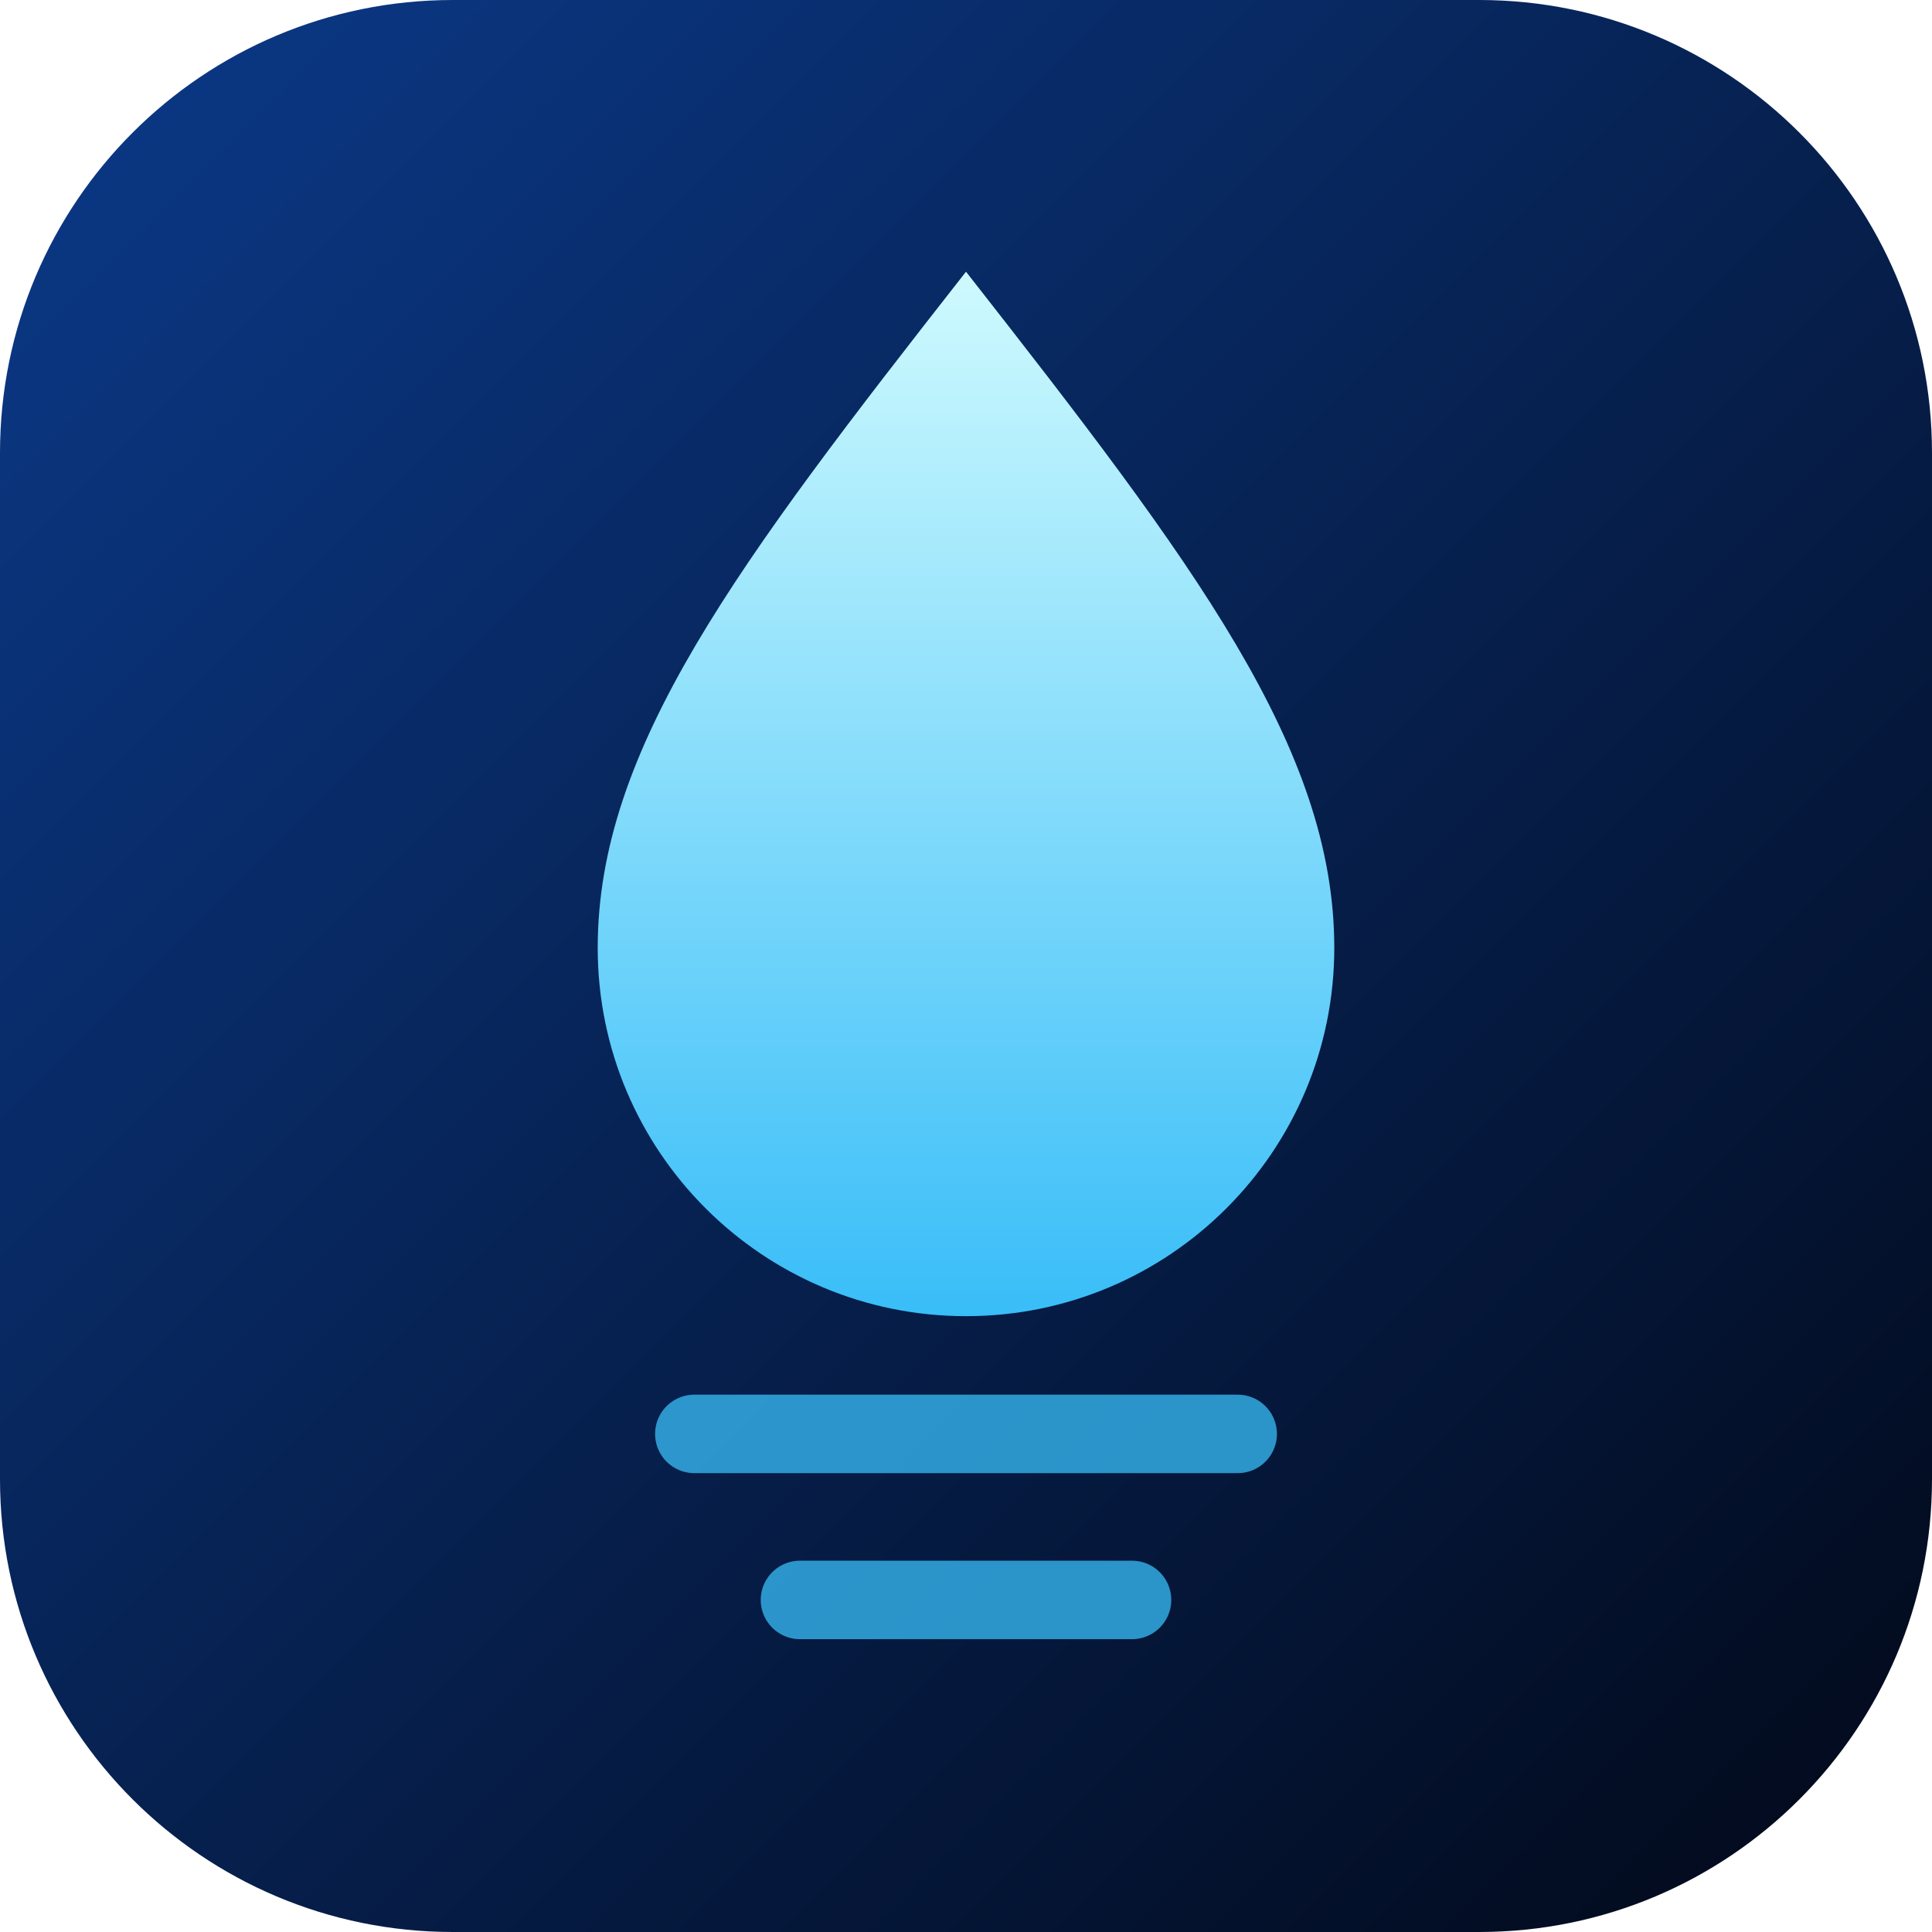
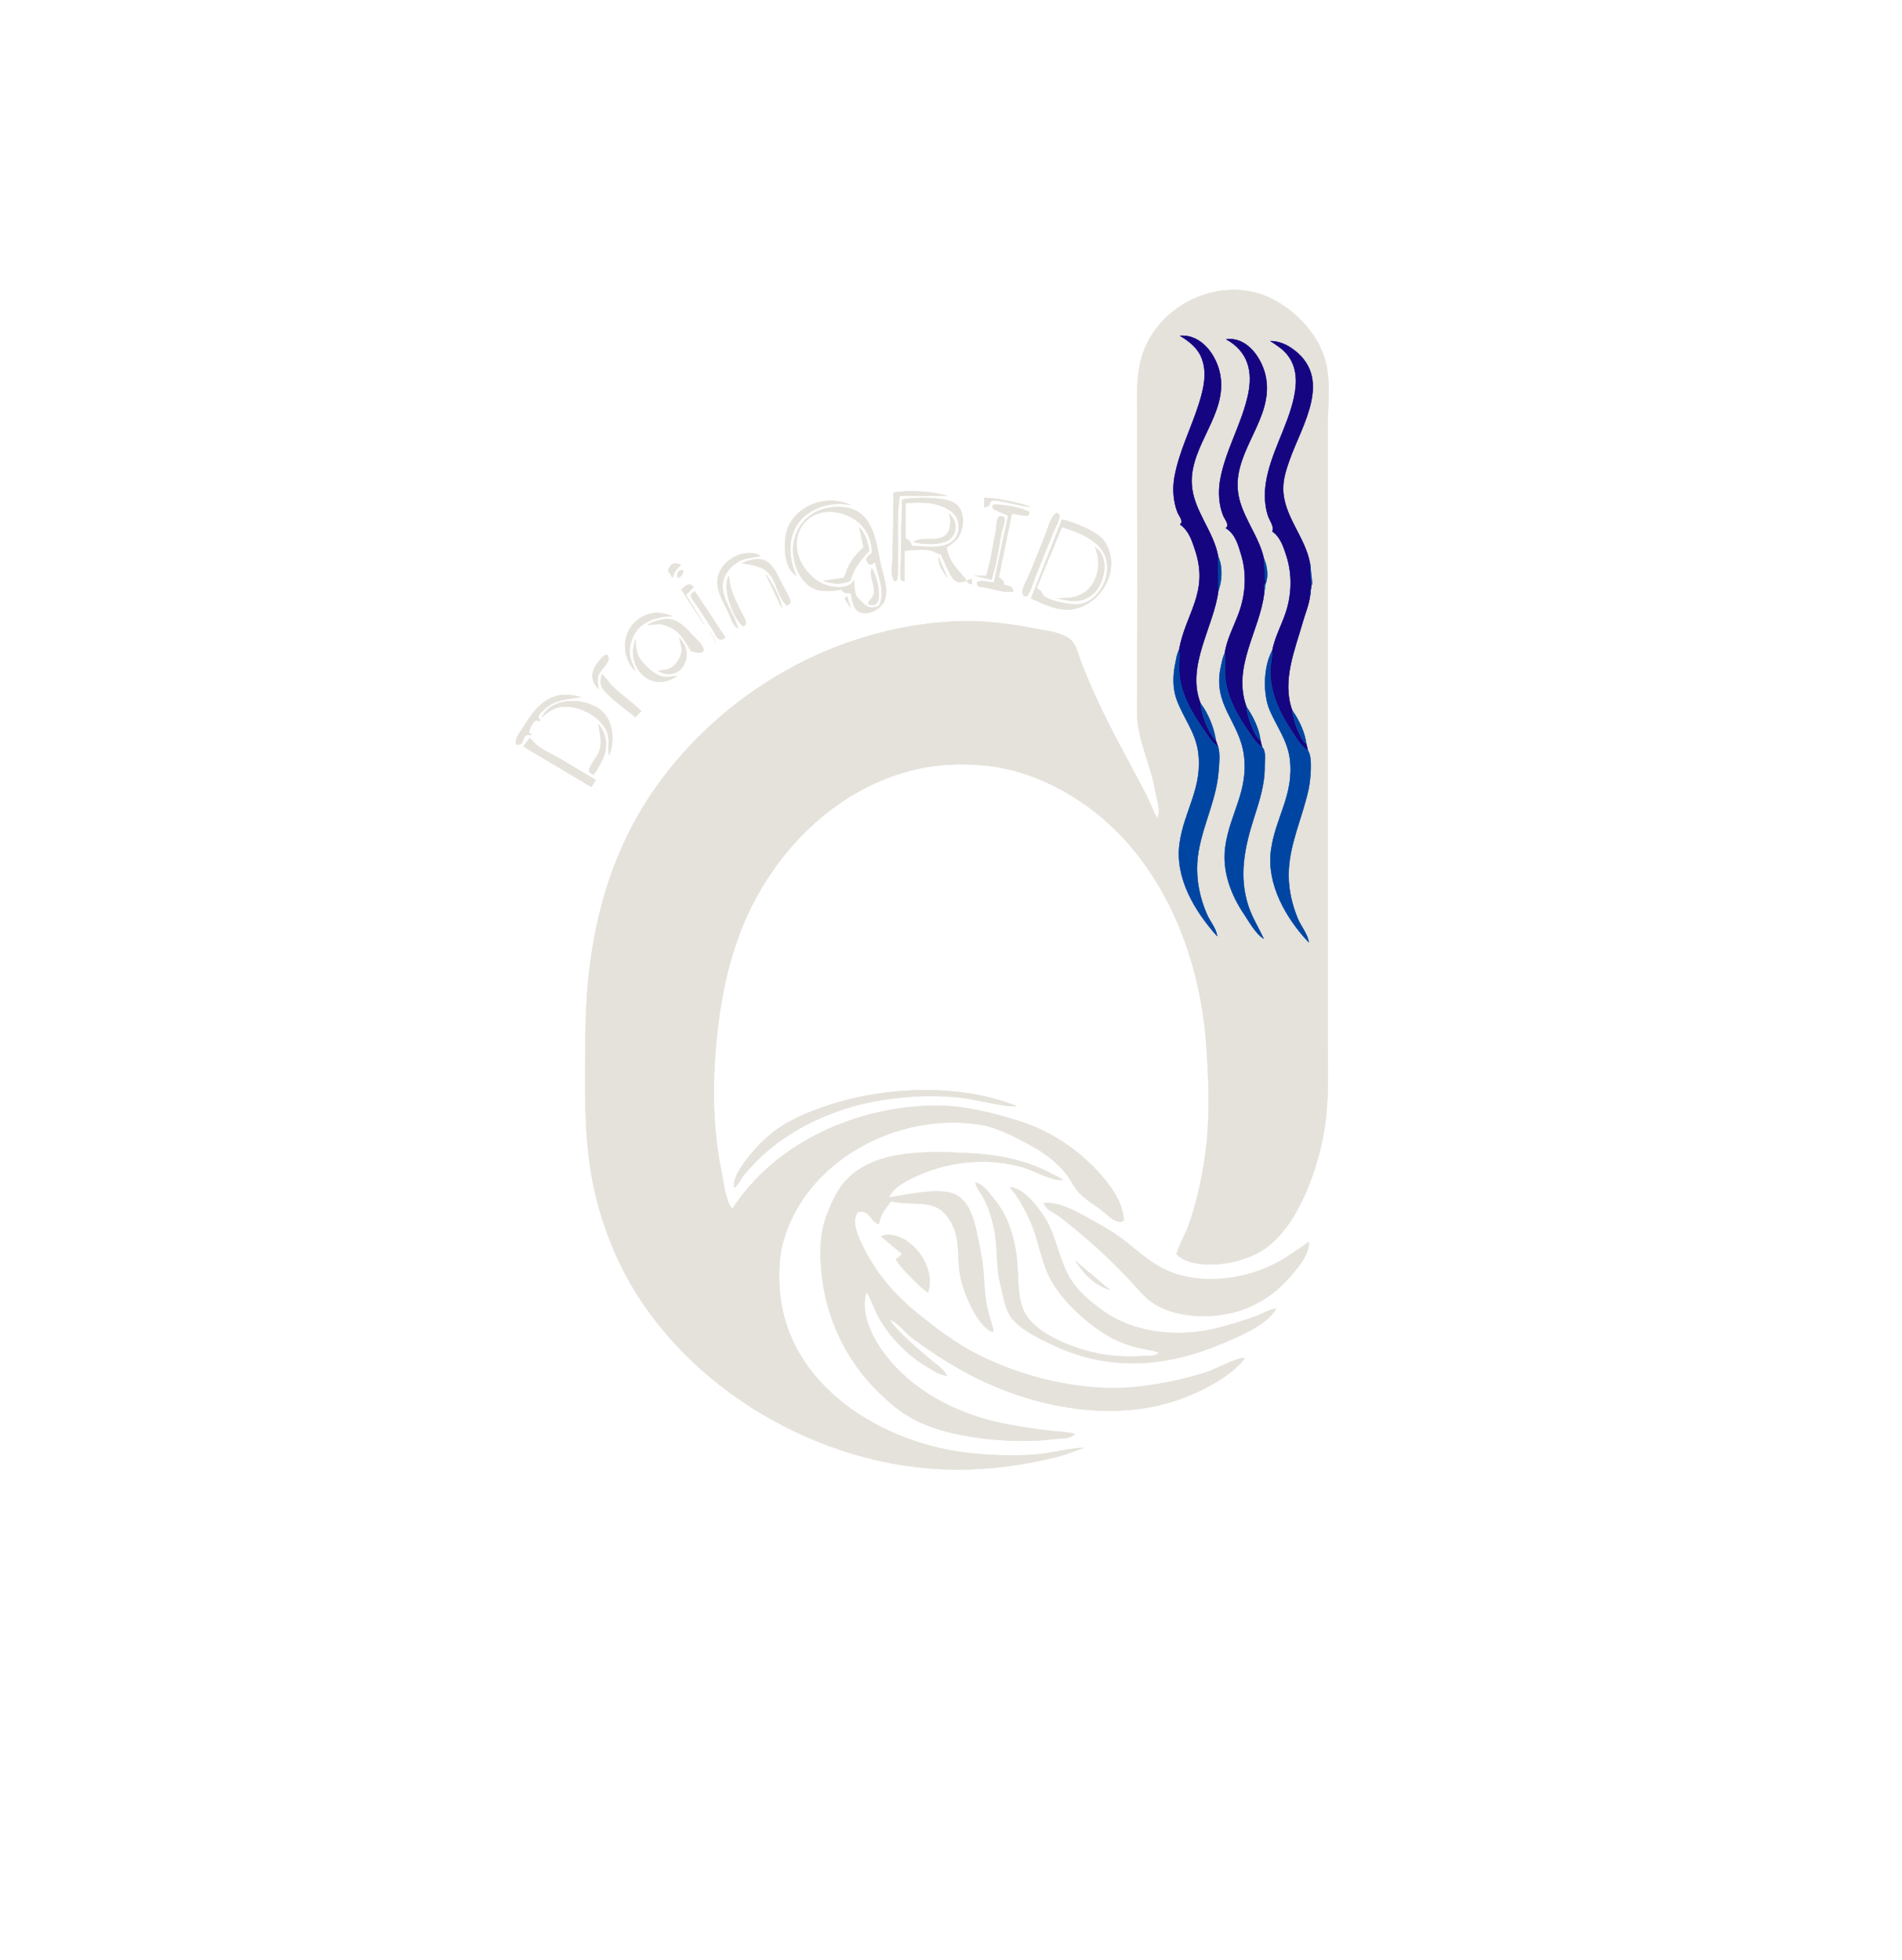
- <svg xmlns="http://www.w3.org/2000/svg" viewBox="0 0 64 64" role="img" aria-label="DrainGRID">
-   <defs>
-     <linearGradient id="bg" x1="0" y1="0" x2="1" y2="1">
-       <stop offset="0" stop-color="#0b3a8a" />
-       <stop offset="1" stop-color="#020817" />
-     </linearGradient>
-     <linearGradient id="drop" x1="0" y1="0" x2="0" y2="1">
-       <stop offset="0" stop-color="#cffafe" />
-       <stop offset="1" stop-color="#38bdf8" />
-     </linearGradient>
-   </defs>
-   <rect width="64" height="64" rx="15" fill="url(#bg)" />
-   <path d="M32 9c7.6 9.7 12.2 15.8 12.2 22.4a12.2 12.2 0 0 1-24.4 0C19.8 24.8 24.4 18.7 32 9Z" fill="url(#drop)" />
-   <path d="M23 47.5h18M26.5 53h11" stroke="#38bdf8" stroke-width="2.6" stroke-linecap="round" opacity=".75" />
+ <svg xmlns="http://www.w3.org/2000/svg" viewBox="0 0 1079 1112" width="1079" height="1112">
+   <path d="M667.5 711.61C669.14 705.69 672.69 700.13 674.68 694.26C679.3 680.72 682.32 666.69 684.11 652.5C686.56 633.05 685.78 613.65 684.49 594.18C680.56 534.59 653.39 473.49 597.68 445.82C585.55 439.79 572.06 435.48 558.5 434.25C545.92 433.11 532.91 433.47 520.56 436.25C477.01 446.04 442.2 479.39 423.93 519.47C412.13 545.33 407.5 573.31 405.61 601.45C404.16 622.9 405.18 644.78 409.54 665.86C410.62 671.11 411.81 682.28 415.5 685.83C440.08 647.83 487.18 627.27 531.5 627.29C547.02 627.3 562.85 631.28 577.57 635.84C596.98 641.85 614.25 653.76 627.03 669.44C632.12 675.68 637.45 684.2 637.5 692.53C636.81 692.62 636.21 693.17 635.52 693.17C631.33 693.2 626.5 687.45 623.26 685.26C619.57 682.77 615.61 680.21 612.52 676.98C609.42 673.74 607.81 669.83 605.13 666.37C600.12 659.89 593.11 654.46 586 650.51C576.78 645.39 566.02 639.58 555.5 637.96C509.17 630.8 456.39 658.56 444.05 705.53C442.12 712.89 441.87 720.93 442.16 728.5C444.29 785.59 500.84 820 552.54 824.68C565.53 825.85 578.51 826.22 591.49 824.83C595.87 824.36 611.73 820.84 614.5 821.56C610.09 822.86 605.94 824.89 601.49 826.06C576.94 832.48 550.87 835.21 525.5 832.95C451.86 826.39 377.5 778.32 348.22 709.29C330.05 666.45 331.93 632.93 332.17 587.5C332.43 537.57 342.55 488.79 371.72 447.23C410.08 392.59 473.46 356.21 540.46 352.61C556.58 351.75 571.82 353.65 587.6 356.7C593.65 357.87 601.88 358.66 606.93 362.56C610.25 365.12 611.36 369.97 612.7 373.73C615.2 380.72 618.17 387.54 621.21 394.3C629.97 413.82 640.54 432.15 650.38 451.11C652.63 455.44 654.23 460.35 656.62 464.5C658.81 460.03 656.26 453.3 655.39 448.32C652.75 433.2 645 419.1 645.09 403.5C645.35 360.51 645.54 317.49 645.2 274.5C645.09 261.17 645.17 247.83 645.15 234.5C645.12 224.15 644.71 213.9 647.4 203.78C655.91 171.71 695.66 154.08 724.43 171.04C738.34 179.23 750.38 193.04 752.97 209.5C754.58 219.75 753.29 231.13 753.28 241.5C753.26 257.83 753.24 274.17 753.24 290.5C753.28 365.17 753.19 439.83 753.24 514.5C753.25 538.83 753.25 563.17 753.26 587.5C753.26 604.47 754.13 621.63 751.72 638.45C748.52 660.69 737.64 693.42 718.95 707.46C713.34 711.66 706.27 714.45 699.5 715.97C690.48 718 674.46 718.73 667.5 711.61ZM668.91 368.89C667.64 371.13 667.37 373.78 666.81 376.44C665.35 383.42 665.23 390.78 667.82 397.54C671.63 407.49 678.28 415.6 679.79 426.52C682.59 446.85 671.83 459.78 669.23 478.53C666.51 498.18 677.87 516.96 690.5 531.06C690.11 526.97 686.44 522.65 684.72 518.72C680.75 509.62 678.62 499.44 679.24 489.5C680.34 471.83 689.7 456.04 691.24 438.5C691.63 434.02 692.34 427.83 691.06 423.72C690.64 422.53 690.23 421.34 689.81 420.16C688.87 413.19 685.41 404.67 681.12 399.08C672.67 377.88 688.72 355.39 691.22 335.11C693.33 329.46 693.78 321.61 691.18 316.03C688.7 301.31 676.82 289.57 676.12 274.5C675.09 252.44 696.51 235.05 692.23 212.4C690.21 201.7 681.77 189.58 669.51 190.5C674.24 193.43 679.01 196.94 681.35 202.21C685.18 210.82 682.99 220.22 680.31 228.77C675.9 242.86 668.99 256 666.34 270.65C665.15 277.22 665.63 284.22 667.97 290.48C668.76 292.58 671.84 295.89 669.5 297.53C674.56 301.11 676.27 306.69 678.15 312.44C685.98 336.37 672.55 348.12 668.91 368.89ZM694.82 370.84C693.62 373.04 693.24 375.7 692.66 378.28C687.82 399.88 703.28 409.25 705.78 428.53C708.42 448.93 697.71 461.72 695.16 480.52C693.32 494.12 698.32 507.55 705.83 518.68C708.82 523.09 712.38 529.77 716.88 532.5C714.1 526.4 710.47 520.67 708.32 514.25C702.57 497.05 706.11 480.59 711.46 463.88C714.52 454.3 717.66 444.69 717.5 434.5C717.44 431.16 718.42 426.15 716.04 423.89C715.72 422.61 715.41 421.33 715.09 420.06C714.47 413.62 710.79 406.28 707.15 401.03C698.89 378.09 714.81 357.78 717.26 336.16C717.51 334.41 717.75 332.65 718 330.9C719.76 327.34 718.87 320.75 717.09 317.13C714.18 303.29 703.2 291.74 702.17 277.5C700.55 255.01 722.33 237.26 718.25 214.4C716.39 203.93 707.88 190.93 695.71 192.5C707.85 199.25 710.92 210.35 708.17 223.54C704.65 240.41 695.18 255.47 692.21 272.57C691.1 278.99 691.5 286.42 693.97 292.49C694.9 294.77 697.77 297.7 695.5 299.65C701.01 303.07 702.56 309.27 704.33 315.24C707.52 326.01 706.6 337.75 702.68 348.24C699.94 355.58 695.95 363.03 694.82 370.84ZM721.85 369.04C716.8 378.06 716.39 393.65 720.46 403.09C724.44 412.32 730.5 420.18 731.8 430.52C734.36 450.87 723.58 463.76 721.09 482.5C718.54 501.66 729.68 521.12 742.5 534.6C742.11 530.3 738.02 525.41 736.3 521.25C733.05 513.36 731.1 505.07 731.09 496.5C731.07 479.65 738.9 464.01 742.38 447.77C743.44 442.81 744.83 429.73 742.04 425.84C741.73 424.57 741.42 423.3 741.11 422.03C740.38 415.63 736.87 408.24 733.13 403.05C727.04 386.42 734.66 368.56 739.2 352.62C740.58 347.8 742.6 343.09 743.22 338.11C743.47 336 743.71 333.9 743.96 331.79C744.14 331.69 744.32 331.6 744.51 331.5C744.08 327.61 743.66 323.73 743.23 319.84C740.72 304.94 728.18 292.88 728.01 277.5C727.94 271.78 729.69 266.41 731.56 261.1C738.66 240.93 757.11 213.82 732.29 197.23C728.95 195 724.75 193.52 720.8 193.5C724.39 195.87 728.13 198.24 730.75 201.74C736.01 208.75 735.91 217.29 734.13 225.52C730.51 242.32 720.6 257.39 718.13 274.52C717.29 280.39 717.53 286.64 719.29 292.29C720.27 295.41 723.09 298.64 721.84 301.5C726.49 304.73 728.23 310.32 729.9 315.53C733.31 326.21 732.87 337.98 729.14 348.54C726.76 355.3 723.19 361.99 721.85 369.04ZM537.41 281.23C528.44 281.23 519.47 281.23 510.5 281.23C508.61 291.19 509.76 305.86 509.37 316.5C509.28 318.86 509.85 327.62 508.74 329.21C507.79 330.57 508.76 328.65 507.5 329.76C504.98 326.92 506.3 320.42 506.38 316.5C506.61 304.17 506.9 291.84 507 279.5C515.72 277.88 528.8 278.89 537.41 281.23ZM584.35 287.5C579.63 287.45 566.23 283.39 563.52 283.94C560.18 284.62 563.44 286.79 558.38 287.87C558.38 286.08 558.38 284.29 558.38 282.5C563.8 282.19 579.18 285.38 584.35 287.5ZM537.08 310.5C538.43 319.81 543.74 322.87 548.48 329.5C546.51 329.95 544.71 330.6 542.64 329.87C539.45 328.73 535.5 317.74 533.8 314.5C531.63 314.13 530.31 312.82 528.39 312.37C523.91 311.32 517.69 311.95 513.18 312.48C513.18 318.25 513.18 324.02 513.18 329.8C512.63 329.44 511.75 329.68 511.3 329.2C510.55 328.4 511.1 319.14 511.12 317.5C511.24 306.16 511.5 294.83 511.86 283.5C518.67 281.9 535.74 281.71 541.85 285.62C547.53 289.25 547.17 299.33 543.92 304.38C542.22 307.03 539.65 308.81 537.08 310.5ZM481.5 286.1C481.77 286.29 482.38 286.16 482.42 286.5C482.42 286.51 479.78 286.05 479.55 286.03C477.89 285.86 476.17 285.85 474.5 285.91C468.99 286.1 463.23 287.99 458.68 291.13C446.71 299.41 446.25 314.31 451.76 326.5C444.26 322.57 444.25 306.3 446.98 299.5C452.19 286.54 469.02 280.65 481.5 286.1ZM517.5 309.72C524.02 309.93 531.96 311.32 538.1 308.57C545.11 305.43 545.9 295.09 540.08 290.43C532.83 284.64 522.52 284.67 513.75 285.5C513.75 292.17 513.75 298.83 513.75 305.5C516.15 306.63 516.44 307.39 517.5 309.72ZM584.03 290.5C583.7 291.28 583.95 291.98 583.16 292.51C582.41 293.02 575.59 291.49 574.01 291.5C571.55 303.5 569.09 315.5 566.62 327.5C568.27 328.89 569.73 329.3 569.5 331.67C572.79 332.89 574.03 332.06 574.92 335.5C570.13 336.52 564.19 334.37 559.3 333.29C558.15 333.03 556.01 333.15 555.04 332.44C554.17 331.8 554.55 331.37 554.15 330.5C556.48 328.57 560.74 330.49 563.89 330.5C566.59 317.83 569.3 305.17 572 292.5C570.58 291.8 563.72 289.28 563.22 288.28C562.77 287.4 563.39 287.44 563.17 286.5C567.43 285.59 580.26 288.11 584.03 290.5ZM482.77 336.5C479.95 336.63 479.17 336.8 477.42 334.5C472.44 335.31 466.43 336.06 461.68 333.87C456.79 331.62 453.38 326.7 451.67 321.75C446.39 306.53 453.98 290.79 470.5 288.01C473.12 287.57 475.86 287.56 478.5 287.81C495.06 289.37 496.79 305.97 499.41 319.2C500.77 326.05 504.58 334.34 501.61 341.2C499.65 345.75 491.29 350.04 486.78 346.73C483.92 344.64 483.22 339.69 482.77 336.5ZM494.8 313.5C494.58 309.09 493.47 304.36 490.91 300.63C482.84 288.87 462.53 285.66 454.54 299.15C447.98 310.25 454.49 323.65 464.51 330.02C469.63 333.28 480.82 335.4 484.5 329.3C484.87 331.85 484.61 334.7 485.41 337.17C485.97 338.87 487.28 339.81 488.47 341.02C491.83 344.42 493.66 345.78 498.5 343.84C502.89 337.11 498.11 326.31 496.5 319.04C494.26 320.14 493.25 321.39 492.05 318.56C491.77 317.9 491.34 317.7 491.53 316.96C491.85 315.75 493.94 314.38 494.8 313.5ZM538.54 291.5C543.3 295.71 543.52 303.66 537.36 306.84C532.52 309.34 523.26 308.95 518.23 307.5C523.11 303.17 538.78 310.88 539.17 296.5C539.22 294.87 539.11 293.03 538.54 291.5ZM599.5 291.02C600.17 291.69 600.77 291.44 601.05 292.56C601.48 294.28 598.05 300.85 597.27 302.76C593.88 311.06 590.53 319.38 587.21 327.7C585.83 331.16 584.79 335.73 582.35 338.5C581.65 338.07 580.73 338.05 580.3 337.23C579.09 334.95 582.58 329.14 583.5 326.99C587.12 318.55 590.51 309.94 593.85 301.38C595.25 297.8 596.24 292.82 599.5 291.02ZM568.5 292.86C569.67 294.29 568.97 292.08 569.76 293.72C570.66 295.56 568.46 300.49 568.11 302.51C566.59 311.19 565.29 320.52 562.5 328.86C559.35 328.12 556.21 327.37 553.06 326.63C555.21 326.63 557.35 326.63 559.5 326.63C562.2 318.73 563.12 309.71 564.95 301.48C565.35 299.64 565.26 294.25 566.8 293.16C567.86 292.41 567.27 293.35 568.5 292.86ZM602.5 294.77C609.46 296.43 622.96 301.4 626.91 307.63C636.5 322.74 624.93 343.09 608.33 345.66C600.41 346.89 592 342.65 584.96 339.5C590.81 324.59 596.65 309.68 602.5 294.77ZM487.5 299.25C491.11 302.8 492.31 307.65 493.16 312.5C488.28 317.62 484.35 322.53 482.43 329.5C477.25 331.77 472.42 331.47 467.21 329.5C470.97 328.98 474.74 328.45 478.5 327.93C479.91 325.99 480.18 323.88 481.18 321.71C483.23 317.29 486.44 313.78 489.96 310.5C489.14 306.75 488.32 303 487.5 299.25ZM602.5 298.98C597.72 310.48 592.95 321.99 588.17 333.5C588.97 334.33 590.02 334.89 590.83 335.76C591.34 336.31 591.2 337.17 591.77 337.75C594.97 341.02 608.11 343.53 612.45 342.81C624.17 340.87 631.57 325.35 626.74 314.75C622.73 305.96 611.1 301.64 602.5 298.98ZM600.09 339.5C604.93 339.2 609.17 339.59 613.63 337.15C622.94 332.06 625.38 319.55 621.21 310.5C629.83 315.81 626.85 330.96 620.31 336.85C614.11 342.44 607.4 341.24 600.09 339.5ZM431.5 315.33C427.89 316.63 423.58 316.14 419.73 318.23C417.9 319.22 415.96 320.53 414.55 322.07C403.47 334.13 415.55 344.71 418.74 356.5C415.82 355.45 414.32 349.47 412.91 346.63C410.15 341.07 406.27 334.96 407.12 328.52C408.5 317.99 422.09 310.47 431.5 315.33ZM532.5 316.08C534.17 319.93 535.83 323.79 537.5 327.65C535 324.38 532.14 320.07 532.5 316.08ZM446.5 343.58C441.55 339.48 440.84 330.86 436.67 325.79C432.73 320.99 426.4 320.54 420.92 319.5C434.46 313.81 437.81 319.28 443.15 330.32C444.12 332.35 448.58 339.78 448.48 341.56C448.42 342.59 447.22 343.05 446.5 343.58ZM386.27 320.5C383.81 322.82 382.62 324.51 381.5 327.73C380.66 326.32 379.83 324.91 378.99 323.5C380.58 319.8 382.55 318.81 386.27 320.5ZM494.5 322.36C496.88 324.62 503.46 346.84 492.5 342.72C492.72 340.46 495.57 339.35 495.87 336.46C496.36 331.61 493.13 327.24 494.5 322.36ZM387.5 323.33C387.55 325.96 386.78 326.75 384.5 327.97C383.93 324.86 384.34 323.97 387.5 323.33ZM434.5 325.98C437.57 329.53 443.44 340.44 443.5 344.86C440.5 338.56 437.5 332.27 434.5 325.98ZM413.5 326.83C414.44 335.75 416.7 339.2 420.44 347.08C421.21 348.72 423.9 352.49 422.93 354.28C422.27 355.5 422.41 354.29 421.5 355.32C415.96 350.49 409.44 333.66 413.5 326.83ZM551.39 328.5C551.33 329.5 551.27 330.5 551.21 331.5C547.9 330.7 547.9 328.94 551.39 328.5ZM393.5 333.1C392.06 334.57 390.62 336.03 389.18 337.5C392.62 343.09 396.06 348.68 399.5 354.27C395.21 347.68 390.91 341.09 386.62 334.5C389.07 332.28 391.01 330.13 393.5 333.1ZM411.5 361.68C410.23 362.43 409.5 363.36 407.96 362.57C406.39 361.76 404.91 358.11 403.93 356.63C400.86 352.01 397.88 347.31 394.8 342.7C393.95 341.42 391.77 339.26 392.08 337.58C392.29 336.44 393.4 336.11 394.21 335.5C399.97 344.23 405.74 352.95 411.5 361.68ZM480.5 338.27C481.17 340.41 481.83 342.54 482.5 344.67C481.42 342.95 480.33 341.22 479.25 339.5C479.67 339.09 480.08 338.68 480.5 338.27ZM381.5 349.55C369.98 349.76 359.71 354.05 357.43 366.8C356.85 370.05 357.44 372.91 358.51 375.97C358.87 376.99 360.52 380.36 360.22 380.5C350.3 370.03 353.93 352.21 368.69 348.27C373.46 346.99 377.04 348.18 381.5 349.55ZM399.04 369.5C396.31 371.4 395.1 369.49 392.13 369.5C387.77 362.2 384.82 356.28 375.4 354.2C372.77 353.63 369.66 354.88 367.5 354.36C380.21 348.41 384.76 351.21 393.5 360.99C395.54 363.27 399.82 366.54 399.04 369.5ZM402.88 358.5C403.99 360.5 405.1 362.5 406.22 364.5C405.1 362.5 403.99 360.5 402.88 358.5ZM385.5 361.95C395.31 372.27 385.46 387.57 373.5 380.71C374.93 380.17 377.43 380.27 379.2 379.61C383.43 378.04 386.73 372.94 386.71 368.51C386.7 366.32 385.71 364.12 385.5 361.95ZM360.5 362.72C360.67 365.19 360.67 367.77 361.39 370.19C362.97 375.44 370.28 382.5 375.63 383.83C378.52 384.56 381.22 383.69 384.03 383.5C374.01 390.75 362.41 385.77 359.56 373.9C358.6 369.92 359.59 366.54 360.5 362.72ZM344.34 371.5C347.88 375.13 340.31 379.61 339.29 383.73C338.68 386.21 339.38 388.5 339.5 390.89C334.6 385.64 335.38 380.56 339.68 375.2C341.22 373.29 342.16 372.06 344.34 371.5ZM363.77 403.5C362.68 404.63 361.59 405.76 360.5 406.89C356.19 403.09 342.95 394 341.23 389.27C340.36 386.88 340.88 384.86 341.43 382.5C342.36 382.81 345.89 387.77 347.32 389.2C352.46 394.32 358.76 398.28 363.77 403.5ZM329.4 395.5C322.04 396.79 315.49 396.63 309.43 401.91C307.32 403.76 303.58 406.64 306.6 408.5C304.99 409.93 305.33 408.2 303.68 408.91C302.53 409.4 299.79 414.43 300.14 415.61C300.43 416.59 301.12 416.15 301.77 416.5C300.13 417.77 300.27 416.28 298.76 417.02C295.67 418.56 298.04 422.7 292.96 422.5C291.62 419.17 295.46 414.91 297.36 411.81C305.02 399.26 313.52 390.85 329.4 395.5ZM345.57 428.5C344.43 424.34 346.38 419.98 344.37 415.16C340.45 405.78 326.47 398.96 316.72 401.31C313.28 402.14 310.07 404.59 307.5 406.91C313.08 394.9 333.3 395.63 341.75 403.76C348.32 410.08 348.59 420.54 345.57 428.5ZM339.5 410.89C345.2 417.82 344.96 425.56 340.65 433.2C339.43 435.35 338.37 437.86 336.48 439.5C335.26 438.67 334.05 438.48 334.28 436.75C334.64 434.1 338.82 429.39 339.91 426.42C341.9 420.94 340.25 416.26 339.5 410.89ZM300.5 418.74C301.94 419.87 302.82 421.22 304.12 422.41C307.69 425.64 313.15 427.75 317.29 430.2C324.18 434.28 331.03 438.45 337.92 442.5C337.11 443.81 336.31 445.12 335.5 446.44C322.65 438.79 309.8 431.15 296.95 423.5C298.13 421.91 299.32 420.33 300.5 418.74ZM576.71 627.5C571.26 628.35 554.41 624.04 547.5 623.08C532 620.94 515.93 621.62 500.5 624.08C477.45 627.75 454.65 637.12 436.55 652.02C431.31 656.33 426.45 661.41 422.06 666.58C420 669.02 419.09 672.11 416.5 673.83C415.83 669.28 419.41 663.43 422.15 659.69C429.23 650.02 437.77 641.57 448.48 636C484.78 617.1 538.44 612.3 576.71 627.5ZM602.98 669.5C596.27 669.89 587.03 664.26 580.33 662.28C561.24 656.62 539.37 658.65 521.22 666.67C515.69 669.11 506.31 673.48 504.39 679.5C513.75 677.82 533.4 673.54 541.85 677.62C549.88 681.5 552.48 691.56 554.17 699.48C555.59 706.16 557.08 712.68 557.74 719.52C558.4 726.48 558.51 733.61 559.8 740.5C560.75 745.57 562.79 750.46 563.63 755.5C559.52 755.73 553.53 746.45 551.68 742.77C548.44 736.35 545.32 728.58 544.4 721.41C543.27 712.71 544.5 703.92 540.76 695.74C532.69 678.13 520.39 684.94 505.5 681.5C501.44 687.33 500.33 687.18 498.5 694.55C493.65 692.78 493.1 685.64 486.5 687.83C482.95 693.4 486.64 700.87 489.18 706.33C496.13 721.27 507.59 734.77 520.41 745.06C530.95 753.53 541.5 761.68 553.59 767.93C580.59 781.88 615.21 790.08 645.49 786.78C658.52 785.36 671.74 782.58 684.2 778.62C690.08 776.75 701.11 770.28 706.28 770.5C698.18 781.2 681.78 789.37 669.39 793.81C629.08 808.25 580.99 797.46 544.65 776.87C535.27 771.55 526.08 765.53 517.45 759.04C513.39 755.99 509.26 750.2 504.69 748.5C508.11 754.83 522.02 766.36 528.02 771.49C531.28 774.28 535.43 776.61 537.14 780.5C532.94 780.11 529.01 777.23 525.38 775.1C514.56 768.75 504.48 758.05 498.38 747.13C495.83 742.57 494.49 737.27 491.5 733C487.54 746.79 496.49 762.13 505.16 772.31C521.47 791.47 546.1 803.2 570.51 807.9C579.38 809.61 588.52 810.99 597.5 811.92C601.7 812.36 605.7 812.46 609.82 813.5C607.11 816.54 601.87 815.96 597.78 816.45C585.65 817.89 573.35 817.73 561.22 816.46C546.36 814.91 530.97 811.95 517.68 804.82C510.28 800.85 504.03 795.27 498.08 789.41C475.86 767.54 464.5 737.73 465.63 706.5C465.86 700.13 467.22 693.97 469.56 688.07C472.12 681.61 474.9 675.36 479.6 670.1C496.14 651.6 528.05 653.13 550.5 654.31C566.78 655.17 582.95 658.37 597.27 666.27C599.29 667.38 601.22 668.02 602.98 669.5ZM553.5 670.96C558.27 672.28 561 676.65 564.08 680.38C572.15 690.17 575.84 703.02 577.03 715.5C577.88 724.46 577.1 733.69 580.23 742.33C585.63 757.25 611.9 766.21 626.12 768.46C633.62 769.65 640.91 769.85 648.5 769.39C651.72 769.19 655.37 769.68 657.72 767.5C653.72 765.84 649.28 765.54 645.08 764.46C639.16 762.94 633.21 760.68 627.98 757.51C615.34 749.84 600.79 736.49 594.61 722.88C590.26 713.28 588.89 702.59 584.56 692.92C582.4 688.08 579.84 683.05 576.88 678.66C575.63 676.8 574.08 675.44 573.02 673.5C580.67 673.97 589.33 685.25 593.06 691.4C599.14 701.45 600.56 713.25 606.02 723.45C610.43 731.67 618.29 738.4 625.77 743.71C644.92 757.29 671.25 759.06 693.4 752.79C700.08 750.9 706.62 748.92 713.11 746.57C716.81 745.22 720.01 742.8 723.97 742.5C718.8 751.87 702.43 758.44 692.93 762.44C660.82 775.95 628.61 778.09 596.69 762.78C589.03 759.1 580.59 755.2 574.8 748.72C570.96 744.41 569.7 738.3 568.57 732.81C567.79 729.07 566.58 725.3 566.22 721.5C565.42 712.88 565.65 704.14 563.7 695.65C562.45 690.16 560.58 684.52 557.99 679.52C556.48 676.61 553.79 674.18 553.5 670.96ZM742.5 704.63C742.97 711.26 737.02 718.41 732.83 723.33C721.53 736.59 707.91 744.32 690.5 746.27C678.8 747.59 664.25 745.94 654.23 739.3C648.54 735.52 644.36 729.68 639.66 724.84C632.86 717.83 625.68 710.61 618.24 704.28C612.7 699.56 607.03 694.65 601.23 690.29C597.85 687.75 593.62 686.66 592.22 682.5C600.91 681.84 610.66 687.3 618.05 691.45C624.23 694.91 630.35 698.22 636.07 702.45C643.72 708.11 650.66 714.89 659.12 719.39C677.74 729.26 702.9 726.68 721.42 717.93C729.01 714.34 735.64 709.33 742.5 704.63ZM526.5 733.26C522.81 731.2 510 718.33 508.34 714.5C509.53 713.5 510.73 712.5 511.92 711.5C507.94 708.17 503.95 704.83 499.97 701.5C503.8 699.23 510.12 701.4 513.78 703.68C523.13 709.49 530.03 722.21 526.5 733.26ZM629.5 731.69C621.49 729.41 614.55 722.47 610.28 715.5C616.68 720.9 623.09 726.29 629.5 731.69Z" fill="#E5E2DB" fill-rule="evenodd" stroke="#E5E2DB" stroke-width="0.25" stroke-linejoin="round" data-index="1" style="opacity: 1;" />
+   <path d="M691.18 316.03C691.19 322.39 691.21 328.75 691.22 335.11C688.72 355.39 672.67 377.88 681.12 399.08C681.64 405.68 685.42 415.25 689.81 420.16C690.23 421.34 690.64 422.53 691.06 423.72C687.29 421.22 684.5 416.33 681.93 412.62C675.89 403.91 670.45 394.19 669.17 383.5C668.58 378.62 669.36 373.67 668.91 368.89C672.55 348.12 685.98 336.37 678.15 312.44C676.27 306.69 674.56 301.11 669.5 297.53C671.84 295.89 668.76 292.58 667.97 290.48C665.63 284.22 665.15 277.22 666.34 270.65C668.99 256 675.9 242.86 680.31 228.77C682.99 220.22 685.18 210.82 681.35 202.21C679.01 196.94 674.24 193.43 669.51 190.5C681.77 189.58 690.21 201.7 692.23 212.4C696.51 235.05 675.09 252.44 676.12 274.5C676.82 289.57 688.7 301.31 691.18 316.03ZM717.09 317.13C717.39 321.72 717.7 326.31 718 330.9C717.77 331.1 717.54 331.3 717.3 331.5C717.29 333.05 717.27 334.61 717.26 336.16C714.81 357.78 698.89 378.09 707.15 401.03C707.57 405.96 711.21 417.02 715.09 420.06C715.41 421.33 715.72 422.61 716.04 423.89C712.52 421.93 709.95 417.27 707.58 413.89C701.66 405.44 696.6 395.83 695.17 385.48C694.49 380.6 695.35 375.63 694.82 370.84C695.95 363.03 699.94 355.58 702.68 348.24C706.6 337.75 707.52 326.01 704.33 315.24C702.56 309.27 701.01 303.07 695.5 299.65C697.77 297.7 694.9 294.77 693.97 292.49C691.5 286.42 691.1 278.99 692.21 272.57C695.18 255.47 704.65 240.41 708.17 223.54C710.92 210.35 707.85 199.25 695.71 192.5C707.88 190.93 716.39 203.93 718.25 214.4C722.33 237.26 700.55 255.01 702.17 277.5C703.2 291.74 714.18 303.29 717.09 317.13ZM743.23 319.84C743.47 323.82 743.72 327.81 743.96 331.79C743.71 333.9 743.47 336 743.22 338.11C742.6 343.09 740.58 347.8 739.2 352.62C734.66 368.56 727.04 386.42 733.13 403.05C733.61 407.83 737.33 419.17 741.11 422.03C741.42 423.3 741.73 424.57 742.04 425.84C738.25 423.87 735.23 418.31 732.81 414.71C726.08 404.72 720.94 393.74 720.65 381.5C720.55 377.27 721.81 373.15 721.85 369.04C723.19 361.99 726.76 355.3 729.14 348.54C732.87 337.98 733.31 326.21 729.9 315.53C728.23 310.32 726.49 304.73 721.84 301.5C723.09 298.64 720.27 295.41 719.29 292.29C717.53 286.64 717.29 280.39 718.13 274.52C720.6 257.39 730.51 242.32 734.13 225.52C735.91 217.29 736.01 208.75 730.75 201.74C728.13 198.24 724.39 195.87 720.8 193.5C724.75 193.52 728.95 195 732.29 197.23C757.11 213.82 738.66 240.93 731.56 261.1C729.69 266.41 727.94 271.78 728.01 277.5C728.18 292.88 740.72 304.94 743.23 319.84Z" fill="#150580" fill-rule="evenodd" stroke="#150580" stroke-width="0.25" stroke-linejoin="round" data-index="2" />
+   <path d="M691.18 316.03C693.78 321.61 693.33 329.46 691.22 335.11C691.21 328.75 691.19 322.39 691.18 316.03ZM717.09 317.13C718.87 320.75 719.76 327.34 718 330.9C717.7 326.31 717.39 321.72 717.09 317.13ZM743.23 319.84C743.66 323.73 744.08 327.61 744.51 331.5C744.32 331.6 744.14 331.69 743.96 331.79C743.72 327.81 743.47 323.82 743.23 319.84ZM718 330.9C717.75 332.65 717.51 334.41 717.26 336.16C717.27 334.61 717.29 333.05 717.3 331.5C717.54 331.3 717.77 331.1 718 330.9ZM743.96 331.79C743.71 333.9 743.47 336 743.22 338.11C743.47 336 743.71 333.9 743.96 331.79ZM668.91 368.89C669.36 373.67 668.58 378.62 669.17 383.5C670.45 394.19 675.89 403.91 681.93 412.62C684.5 416.33 687.29 421.22 691.06 423.72C692.34 427.83 691.63 434.02 691.24 438.5C689.7 456.04 680.34 471.83 679.24 489.5C678.62 499.44 680.75 509.62 684.72 518.72C686.44 522.65 690.11 526.97 690.5 531.06C677.87 516.96 666.51 498.18 669.23 478.53C671.83 459.78 682.59 446.85 679.79 426.52C678.28 415.6 671.63 407.49 667.82 397.54C665.23 390.78 665.35 383.42 666.81 376.44C667.37 373.78 667.64 371.13 668.91 368.89ZM721.85 369.04C721.81 373.15 720.55 377.27 720.65 381.5C720.94 393.74 726.08 404.72 732.81 414.71C735.23 418.31 738.25 423.87 742.04 425.84C744.83 429.73 743.44 442.81 742.38 447.77C738.9 464.01 731.07 479.65 731.09 496.5C731.1 505.07 733.05 513.36 736.3 521.25C738.02 525.41 742.11 530.3 742.5 534.6C729.68 521.12 718.54 501.66 721.09 482.5C723.58 463.76 734.36 450.87 731.8 430.52C730.5 420.18 724.44 412.32 720.46 403.09C716.39 393.65 716.8 378.06 721.85 369.04ZM694.82 370.84C695.35 375.63 694.49 380.6 695.17 385.48C696.6 395.83 701.66 405.44 707.58 413.89C709.95 417.27 712.52 421.93 716.04 423.89C718.42 426.15 717.44 431.16 717.5 434.5C717.66 444.69 714.52 454.3 711.46 463.88C706.11 480.59 702.57 497.05 708.32 514.25C710.47 520.67 714.1 526.4 716.88 532.5C712.38 529.77 708.82 523.09 705.83 518.68C698.32 507.55 693.32 494.12 695.16 480.52C697.71 461.72 708.42 448.93 705.78 428.53C703.28 409.25 687.82 399.88 692.66 378.28C693.24 375.7 693.62 373.04 694.82 370.84ZM681.12 399.08C685.41 404.67 688.87 413.19 689.81 420.16C685.42 415.25 681.64 405.68 681.12 399.08ZM707.15 401.03C710.79 406.28 714.47 413.62 715.09 420.06C711.21 417.02 707.57 405.96 707.15 401.03ZM733.13 403.05C736.87 408.24 740.38 415.63 741.11 422.03C737.33 419.17 733.61 407.83 733.13 403.05Z" fill="#0145A2" fill-rule="evenodd" stroke="#0145A2" stroke-width="0.25" stroke-linejoin="round" data-index="3" />
</svg>
